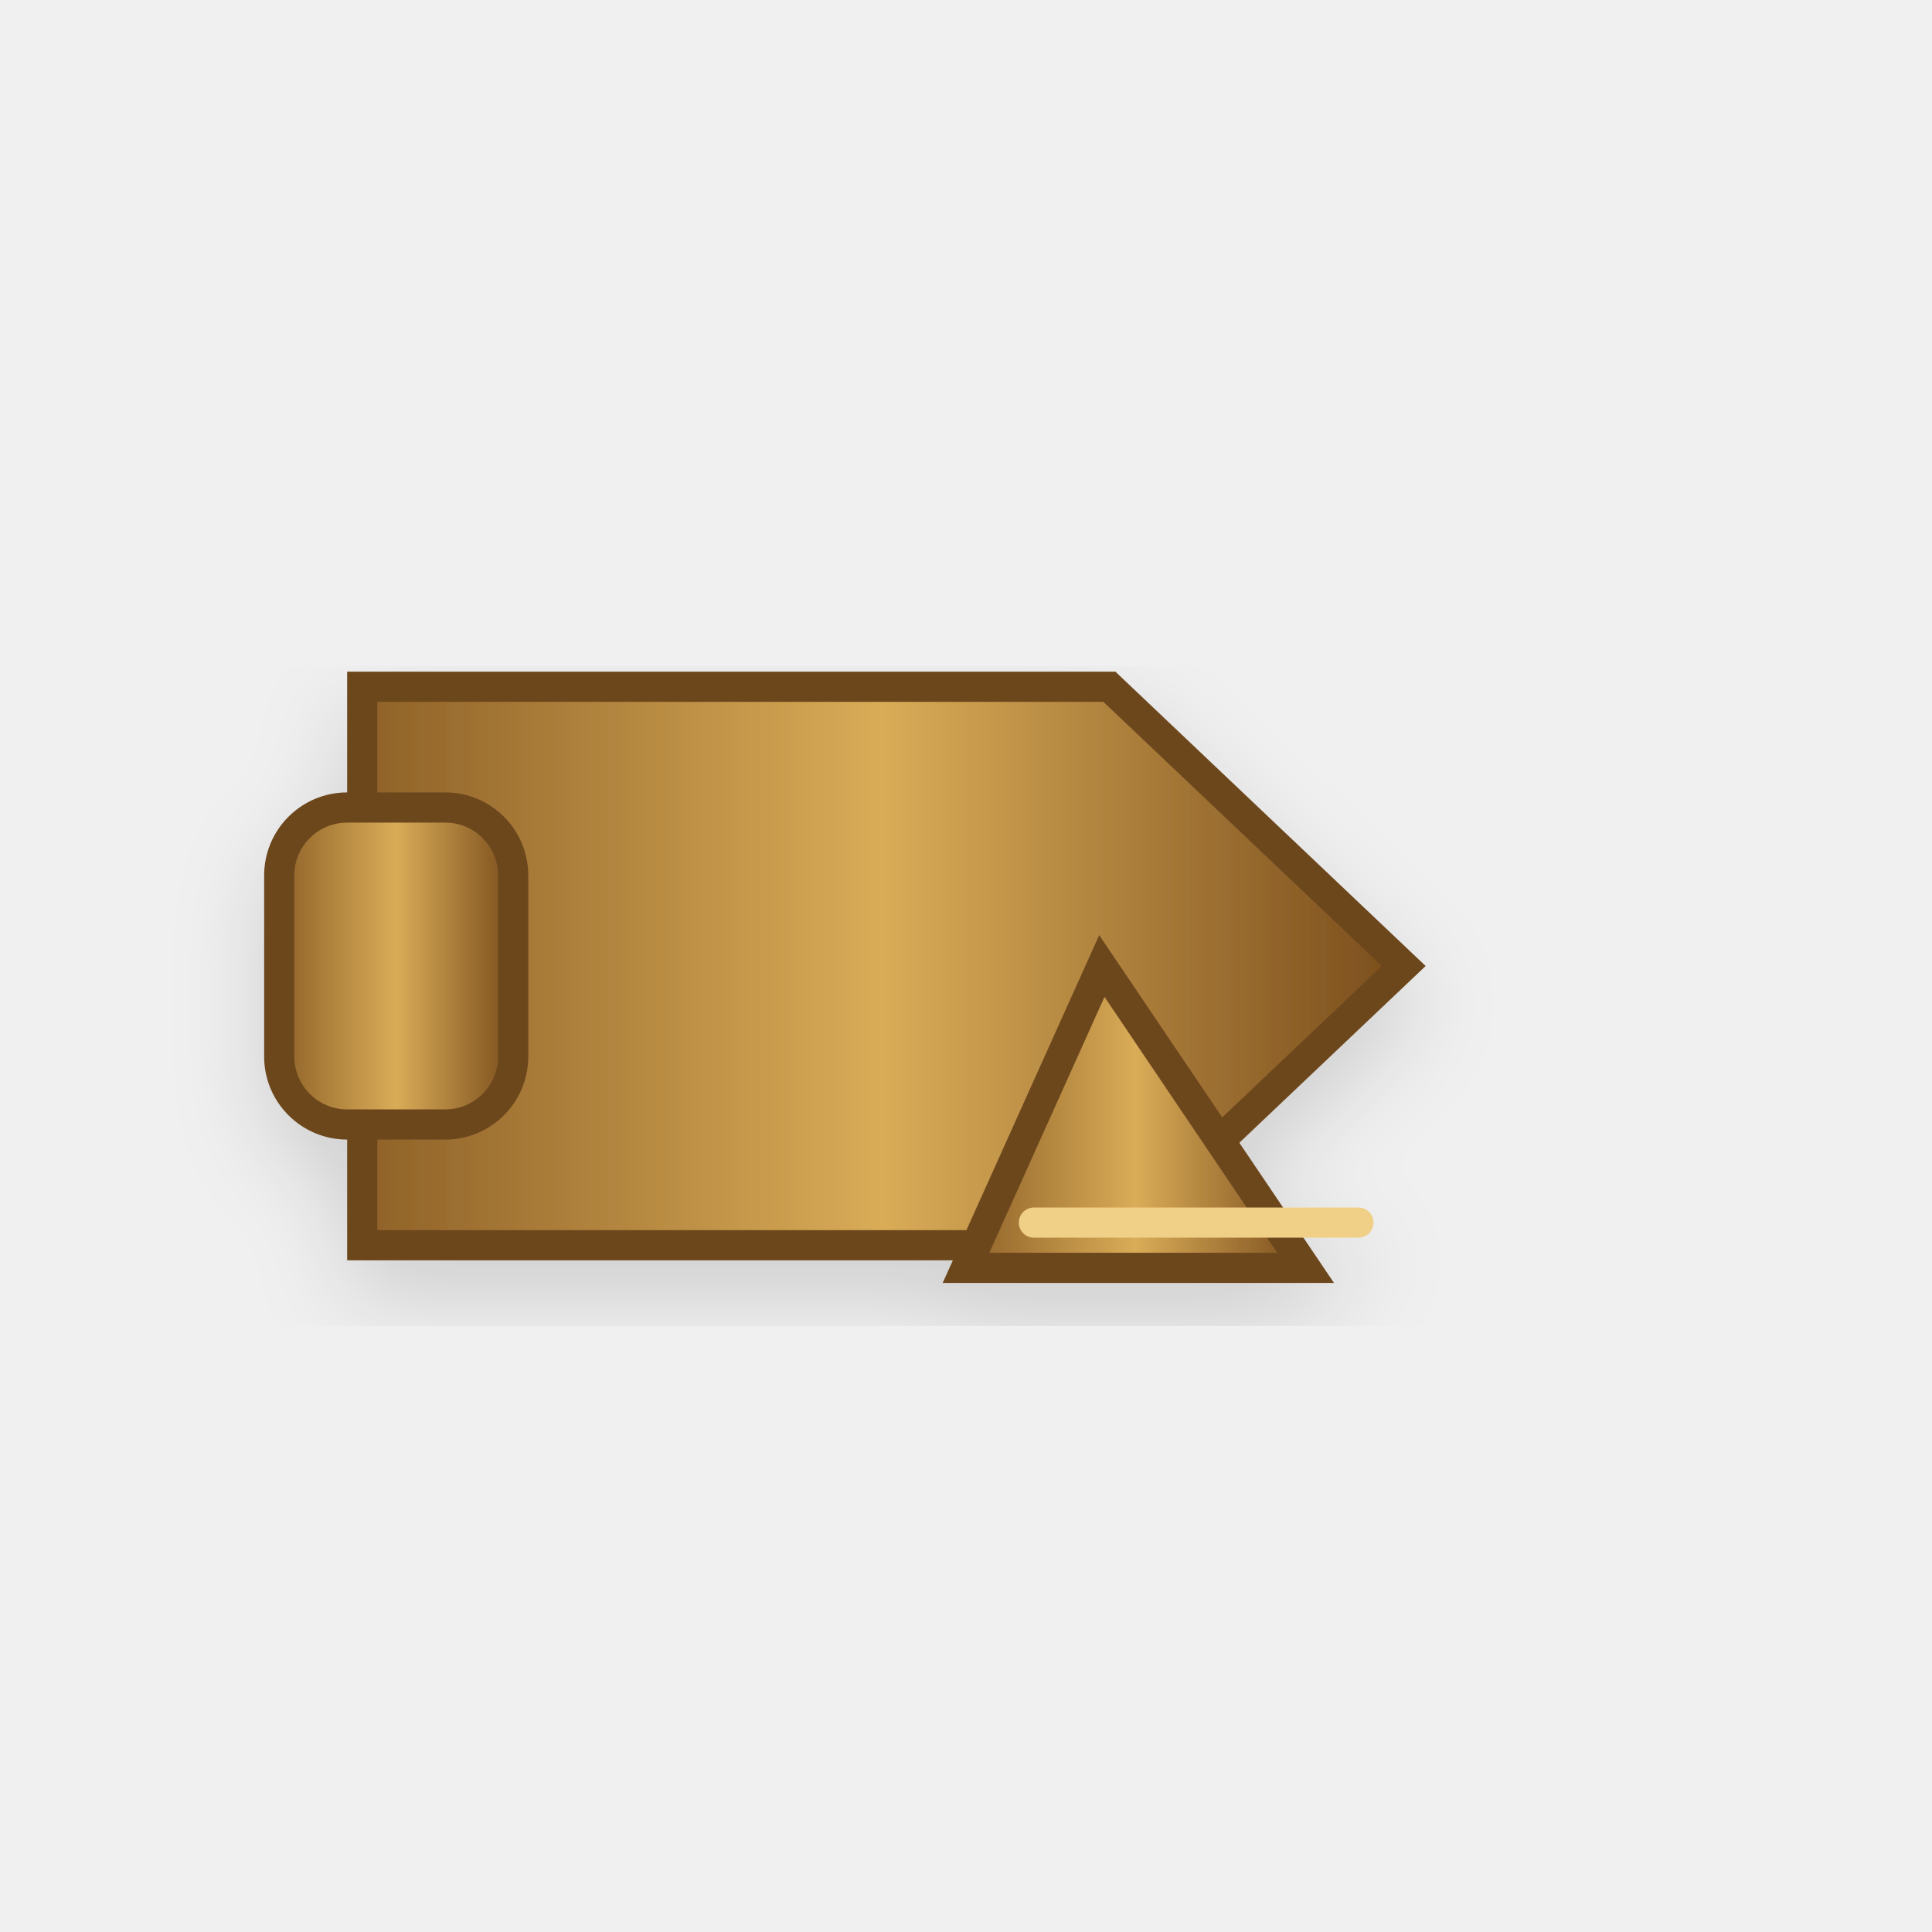
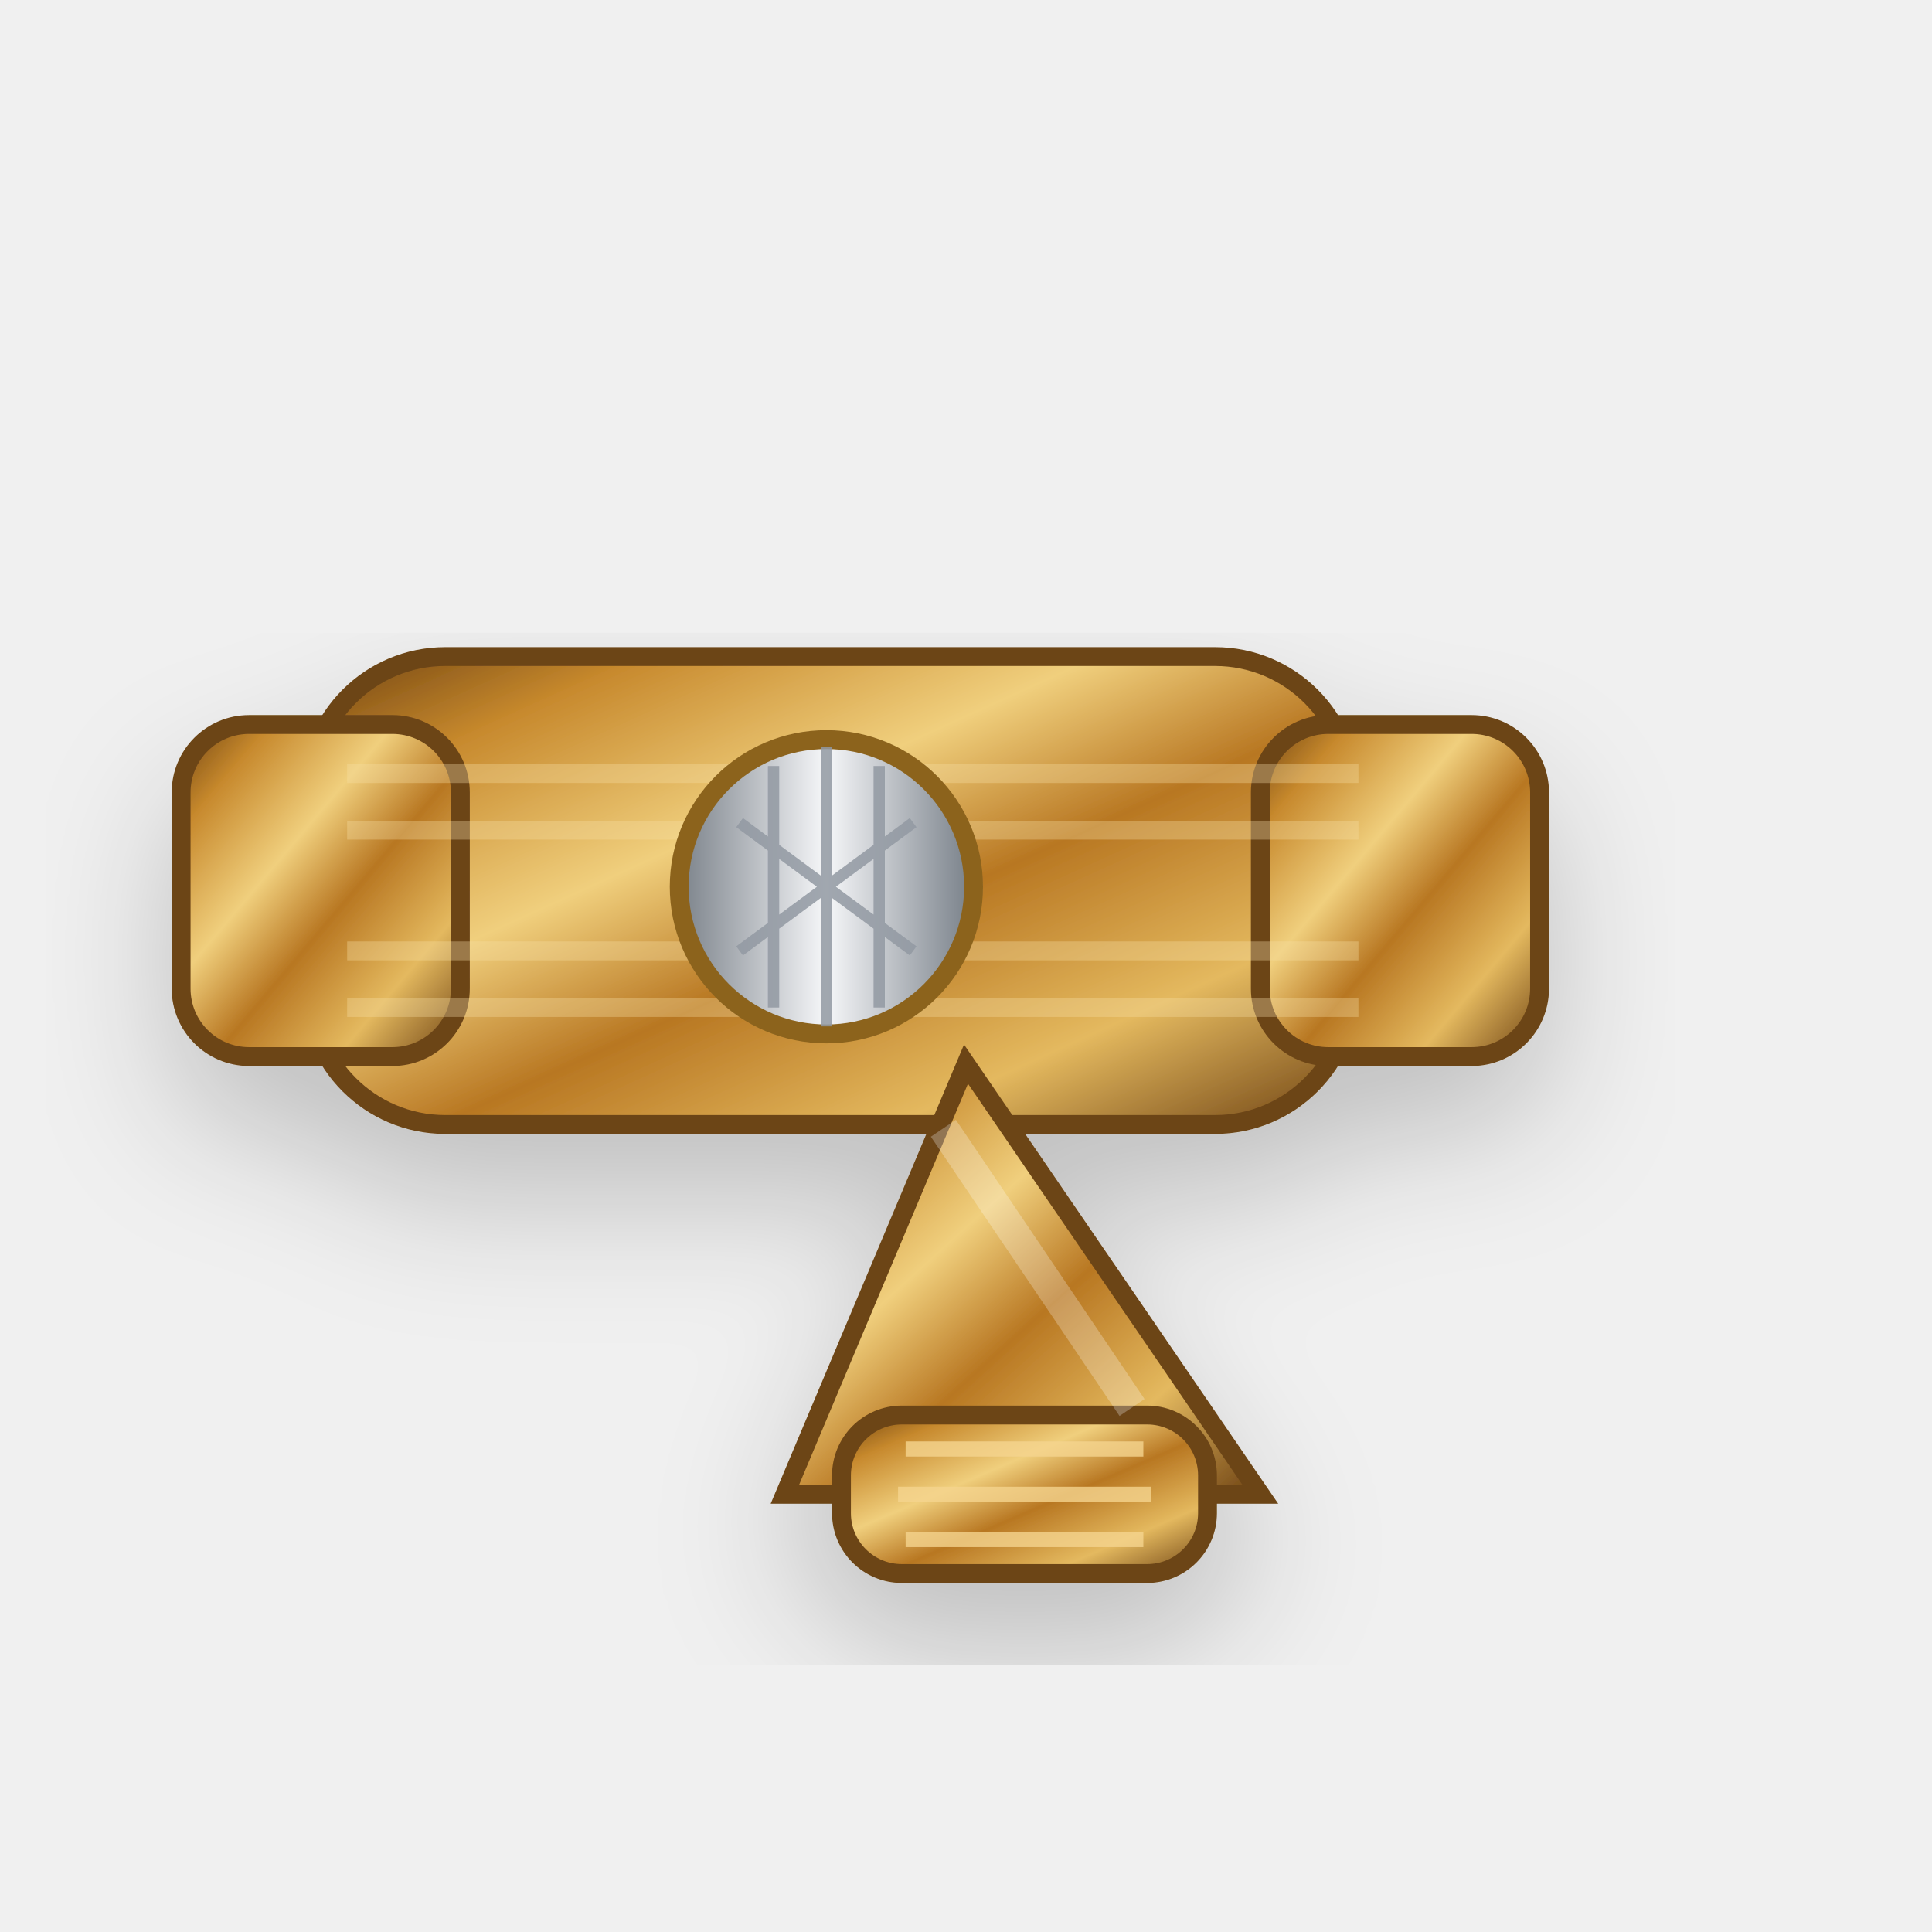
<svg xmlns="http://www.w3.org/2000/svg" viewBox="0 0 512 512">
  <defs>
-     <linearGradient id="b" x1="0" x2="1">
-       <stop stop-color="#8f6228" />
-       <stop offset=".5" stop-color="#d9ac58" />
-       <stop offset="1" stop-color="#7a4d1c" />
+     <linearGradient id="b" x1="0" y1="0" x2="1" y2="1">
+       <stop offset="0" stop-color="#704311" />
+       <stop offset=".16" stop-color="#c7892d" />
+       <stop offset=".38" stop-color="#f0cf7d" />
+       <stop offset=".56" stop-color="#b87722" />
+       <stop offset=".78" stop-color="#e4b95f" />
+       <stop offset="1" stop-color="#6d4112" />
    </linearGradient>
-     <filter id="s">
-       <feDropShadow dx="0" dy="10" stdDeviation="12" flood-opacity=".14" />
+     <linearGradient id="mesh" x1="0" x2="1">
+       <stop stop-color="#7b828a" />
+       <stop offset=".5" stop-color="#f6f7f9" />
+       <stop offset="1" stop-color="#777f88" />
+     </linearGradient>
+     <filter id="sh">
+       <feDropShadow dx="0" dy="18" stdDeviation="18" flood-color="#000" flood-opacity=".20" />
    </filter>
  </defs>
-   <g filter="url(#s)" stroke="#6d471f" stroke-width="8">
-     <path d="M96 182h198l78 74-78 74H96z" fill="url(#b)" />
-     <rect x="74" y="214" width="62" height="84" rx="18" fill="url(#b)" />
-     <path d="M292 256l54 80h-90z" fill="url(#b)" />
-     <path d="M274 324h86" stroke="#f0cf87" stroke-linecap="round" />
+   <g filter="url(#sh)" stroke="#6c4518" stroke-width="5">
+     <rect x="82" y="174" width="276" height="124" rx="36" fill="url(#b)" />
+     <rect x="48" y="192" width="74" height="88" rx="18" fill="url(#b)" />
+     <rect x="334" y="192" width="74" height="88" rx="18" fill="url(#b)" />
+     <path d="M92 205h268M92 220h268M92 252h268M92 267h268" stroke="#f7dfa4" opacity=".34" />
+     <path d="M256 282l78 114h-126z" fill="url(#b)" />
+     <rect x="223" y="375" width="97" height="42" rx="16" fill="url(#b)" />
+     <path d="M240 384h63M238 396h67M240 408h63" stroke="#f5d48f" opacity=".8" stroke-width="4" />
+     <path d="M250 299l50 74" stroke="#fff" stroke-width="8" opacity=".25" />
+     <circle cx="219" cy="235" r="39" fill="url(#mesh)" stroke="#8c641f" />
+     <path d="M196 218l46 34M196 252l46-34M205 203v64M219 198v74M233 203v64" stroke="#9299a2" stroke-width="3" opacity=".85" />
  </g>
</svg>
